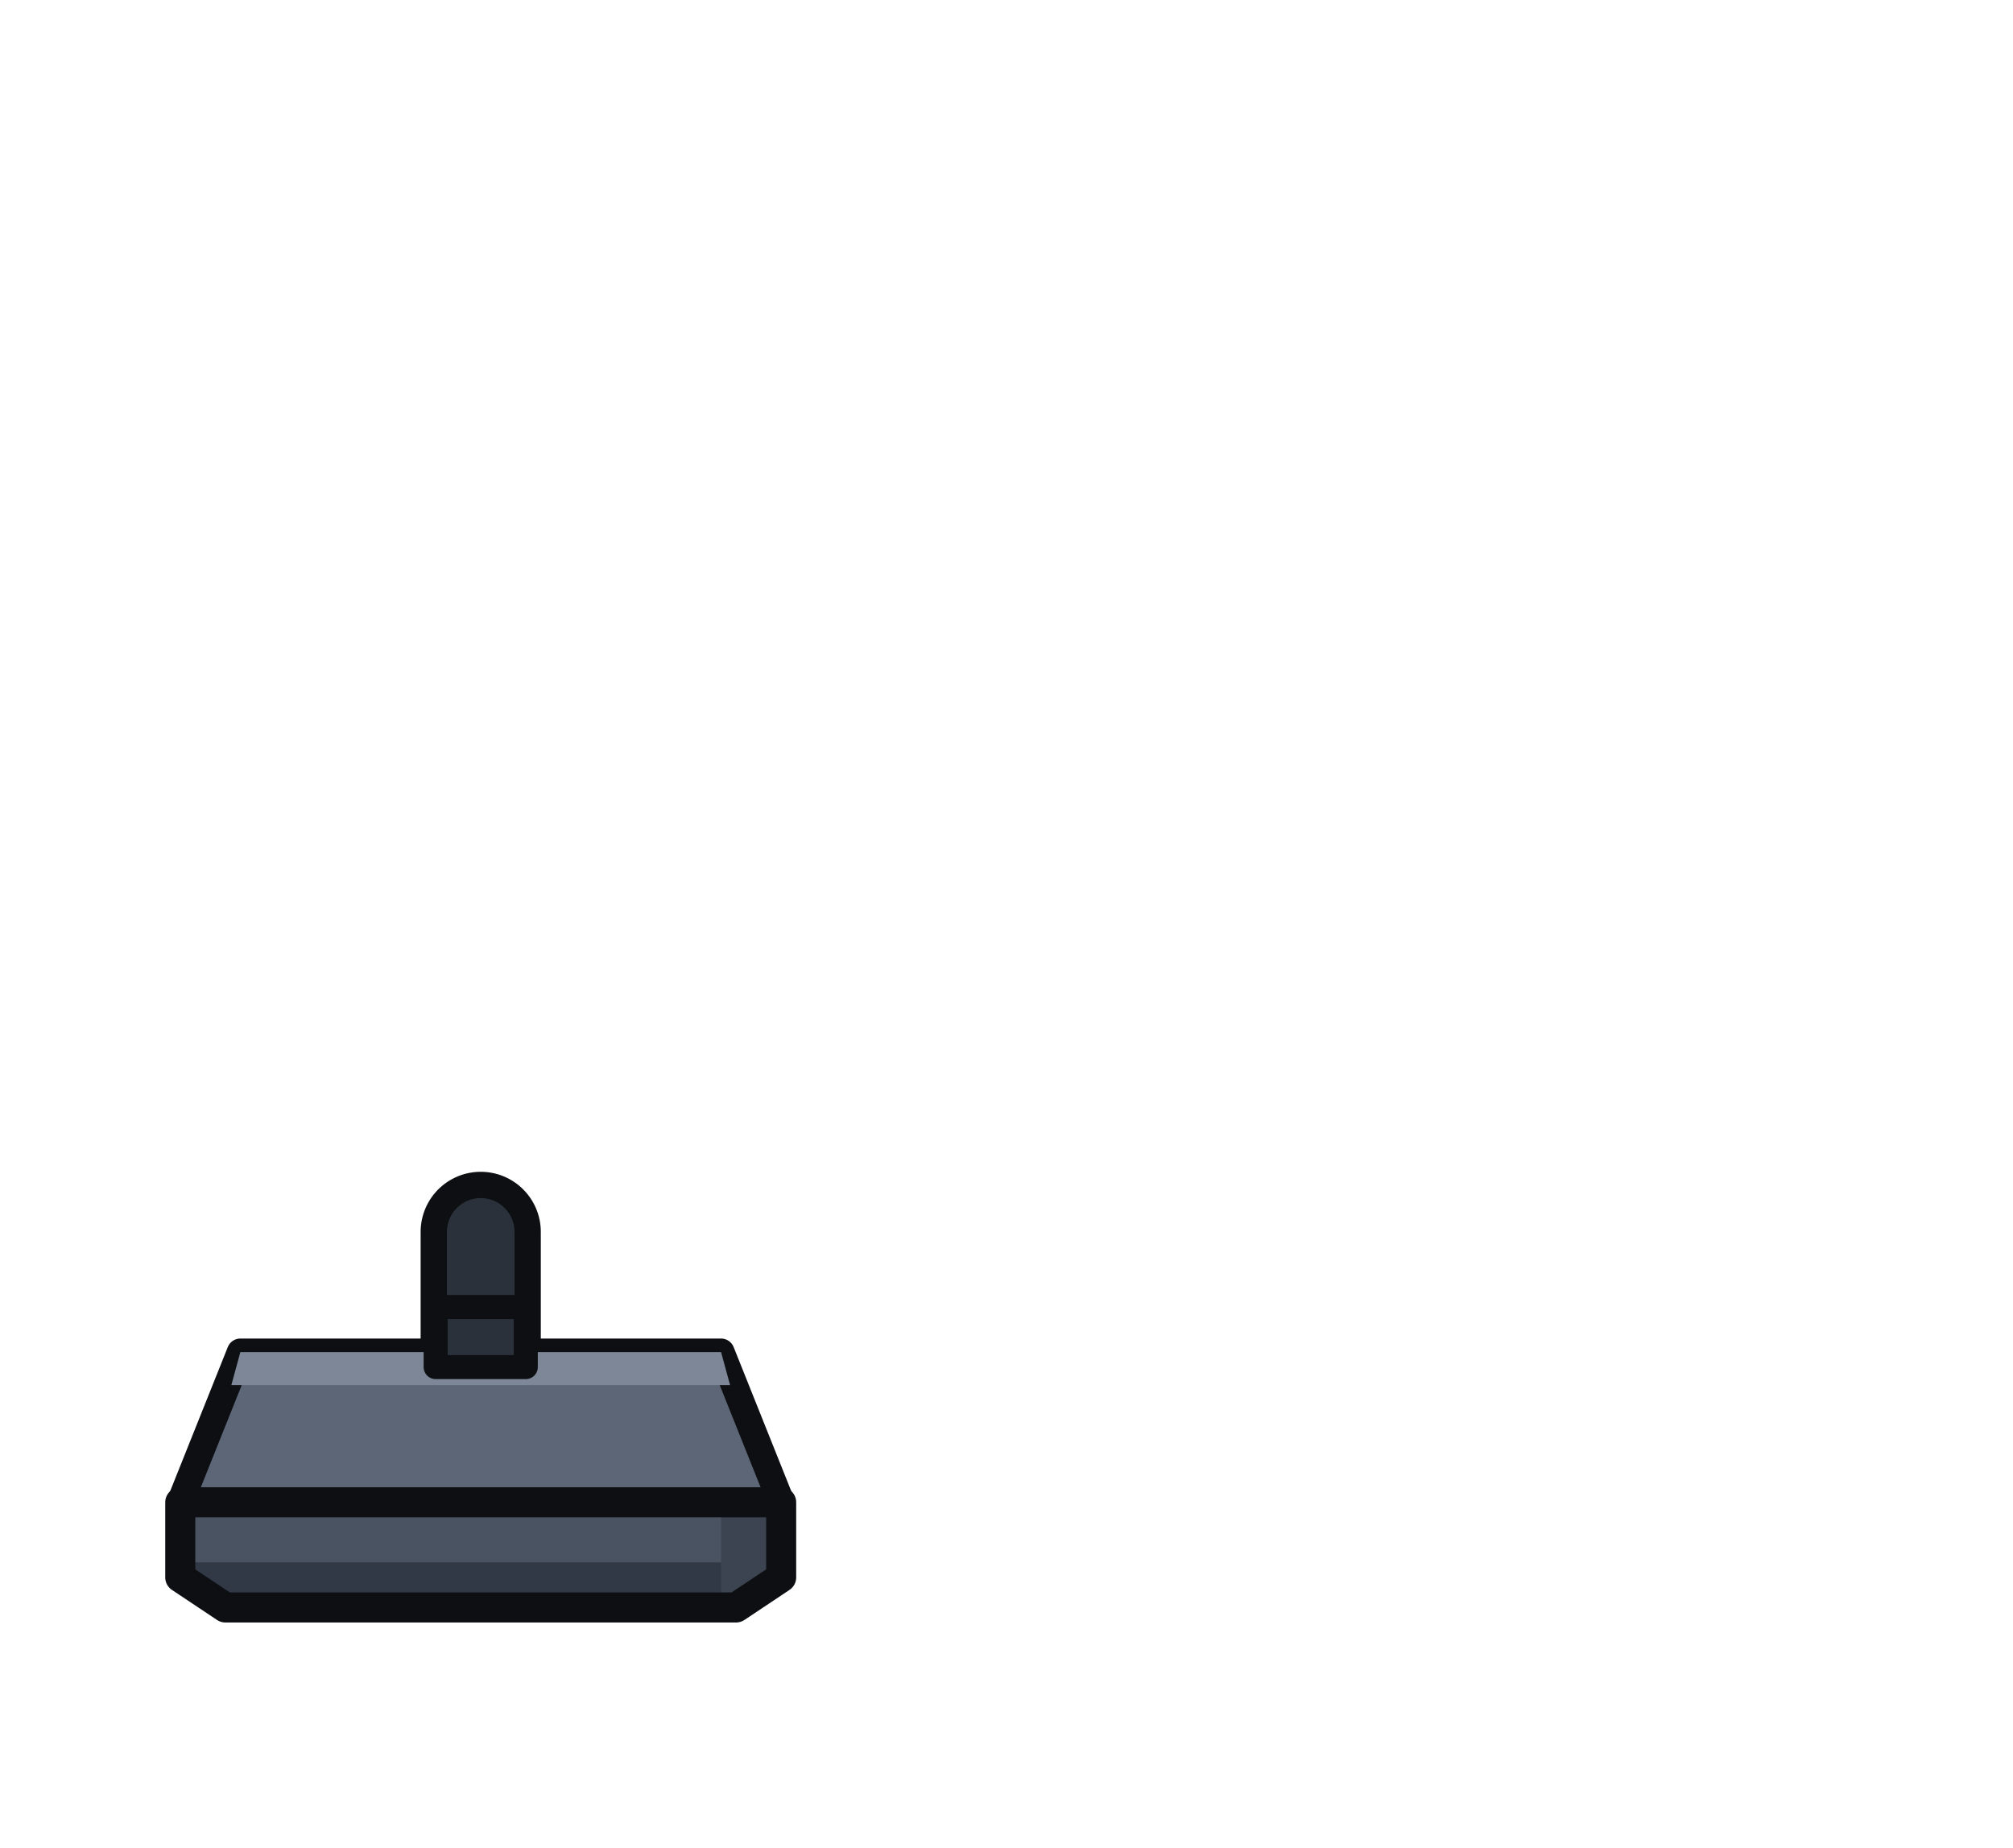
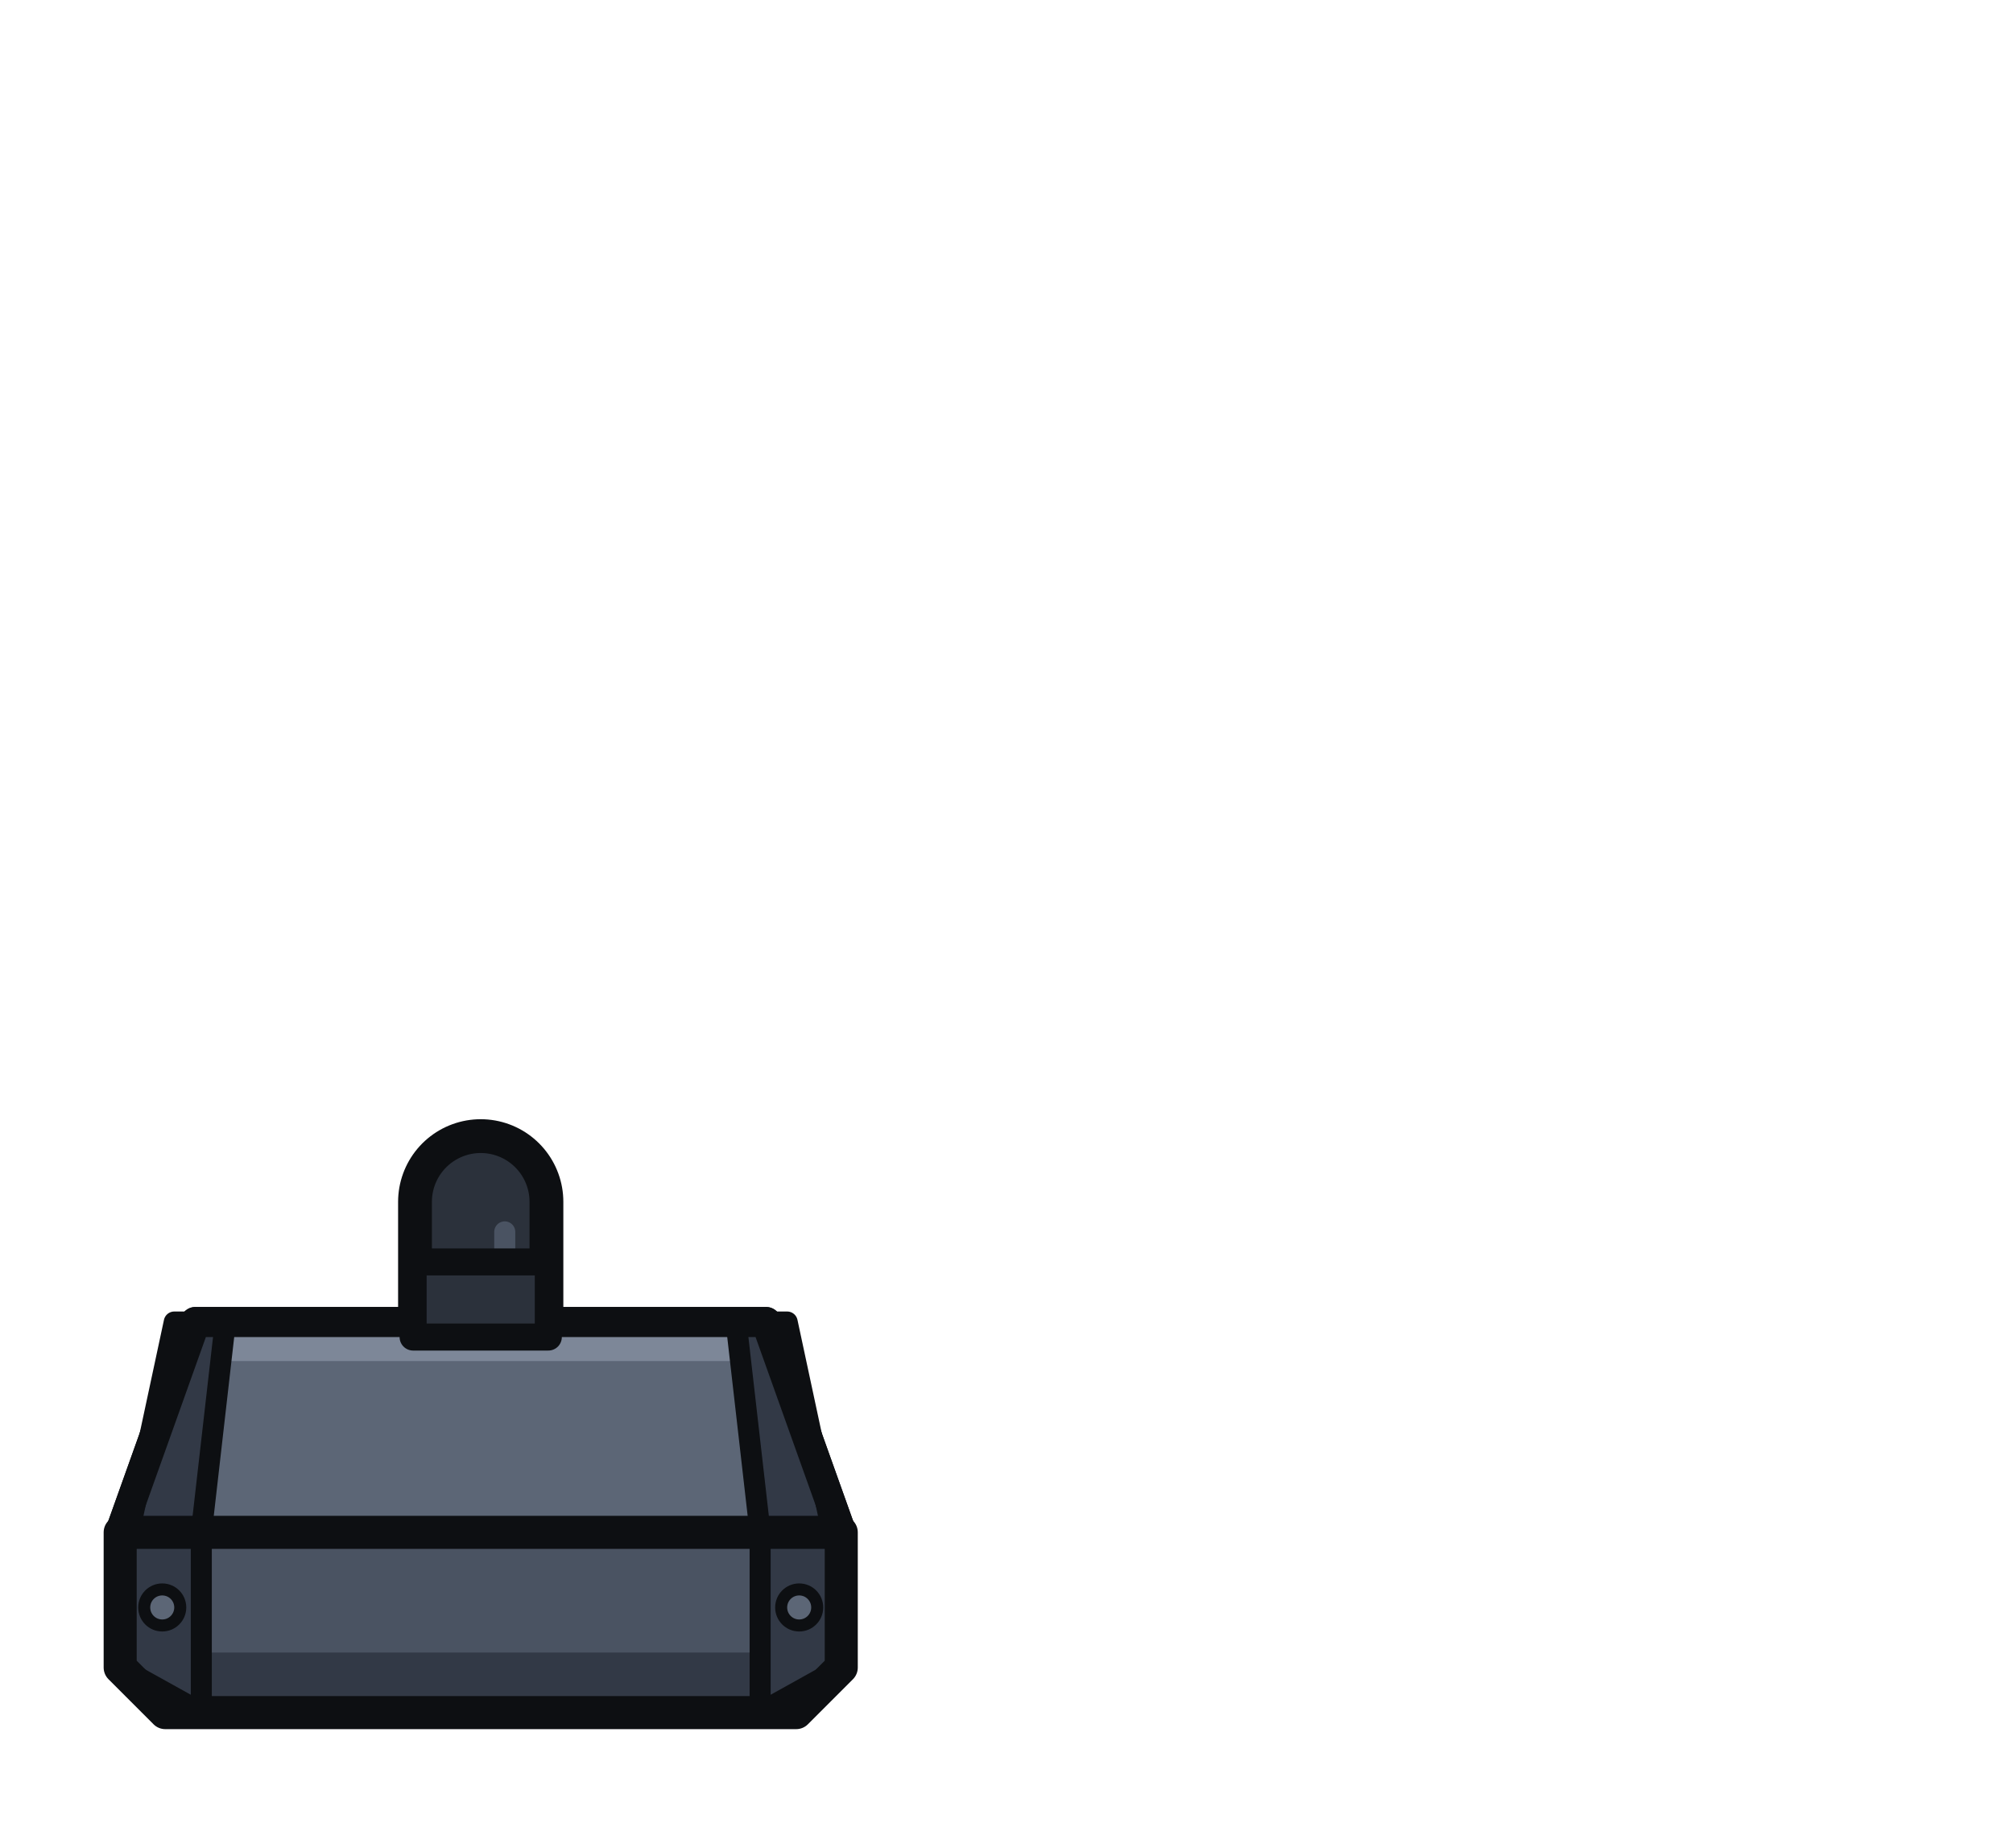
<svg xmlns="http://www.w3.org/2000/svg" viewBox="0 0 134 123" width="134" height="123">
  <g transform="translate(132 0) scale(-1 1)">
-     <path d="M100 82L100 92" fill="none" stroke="#0d0f12" stroke-width="8" stroke-linecap="round" stroke-linejoin="round" />
-     <path d="M100 82L100 92" fill="none" stroke="#2b313b" stroke-width="4.5" stroke-linecap="round" stroke-linejoin="round" />
-     <path d="M84 90 L116 90 L120 100 L80 100Z" fill="#5c6676" stroke="#0d0f12" stroke-width="1.8" stroke-linejoin="round" />
-     <path d="M84 90 L116 90 L116.6 92.2 L83.4 92.2Z" fill="#7d8798" />
-     <path d="M80 100 L120 100 L120 105 L117 107 L83 107 L80 105Z" fill="#4a5362" stroke="none" stroke-width="0" stroke-linejoin="round" />
-     <path d="M80 104 L120 104 L120 105 L117 107 L83 107 L80 105Z" fill="#323946" />
-     <path d="M80 100 L84 100 L84 107 L83 107 L80 105Z" fill="#3c4452" />
-     <path d="M80 100 L120 100 L120 105 L117 107 L83 107 L80 105Z" fill="none" stroke="#0d0f12" stroke-width="2" stroke-linejoin="round" />
-     <path d="M97 87h6v4h-6z" fill="#2b313b" stroke="#0d0f12" stroke-width="1.6" stroke-linejoin="round" />
+     <path d="M100 80L100 91" fill="none" stroke="#0d0f12" stroke-width="11" stroke-linecap="round" stroke-linejoin="round" />
+     <path d="M100 80L100 91" fill="none" stroke="#2b313b" stroke-width="6.5" stroke-linecap="round" stroke-linejoin="round" />
+     <path d="M98.4 82L98.4 91" fill="none" stroke="#4a5362" stroke-width="1.4" stroke-linecap="round" stroke-linejoin="round" />
+     <path d="M81 88 L119 88 L124 102 L76 102Z" fill="#5c6676" stroke="#0d0f12" stroke-width="2" stroke-linejoin="round" />
+     <path d="M81 88 L119 88 L119.8 90.6 L80.2 90.6Z" fill="#7d8798" />
+     <path d="M83 88 L79.6 88 L76.6 102 L81.4 102Z" fill="#323946" stroke="#0d0f12" stroke-width="1.4" stroke-linejoin="round" />
+     <path d="M117 88 L120.4 88 L123.4 102 L118.6 102Z" fill="#323946" stroke="#0d0f12" stroke-width="1.4" stroke-linejoin="round" />
+     <path d="M76 102 L124 102 L124 111 L121 114 L79 114 L76 111Z" fill="#4a5362" stroke="none" stroke-width="0" stroke-linejoin="round" />
+     <path d="M76 110 L124 110 L124 111 L121 114 L79 114 L76 111Z" fill="#323946" />
+     <path d="M76 102 L82 102 L82 114 L79 114 L76 111Z" fill="#3c4452" />
+     <path d="M76 102 L81.4 102 L81.4 114 L76 111Z" fill="#323946" stroke="#0d0f12" stroke-width="1.4" stroke-linejoin="round" />
+     <circle cx="78.8" cy="107" r="1.2" fill="#5c6676" stroke="#0d0f12" stroke-width=".8" />
+     <path d="M118.6 102 L124 102 L124 111 L118.6 114Z" fill="#323946" stroke="#0d0f12" stroke-width="1.4" stroke-linejoin="round" />
+     <circle cx="121.2" cy="107" r="1.2" fill="#5c6676" stroke="#0d0f12" stroke-width=".8" />
+     <path d="M76 102 L124 102 L124 111 L121 114 L79 114 L76 111Z" fill="none" stroke="#0d0f12" stroke-width="2.2" stroke-linejoin="round" />
+     <path d="M81 88 L119 88 L124 102 L76 102Z" fill="none" stroke="#0d0f12" stroke-width="2" stroke-linejoin="round" />
+     <path d="M95.5 84h9v5h-9z" fill="#2b313b" stroke="#0d0f12" stroke-width="1.8" stroke-linejoin="round" />
  </g>
</svg>
